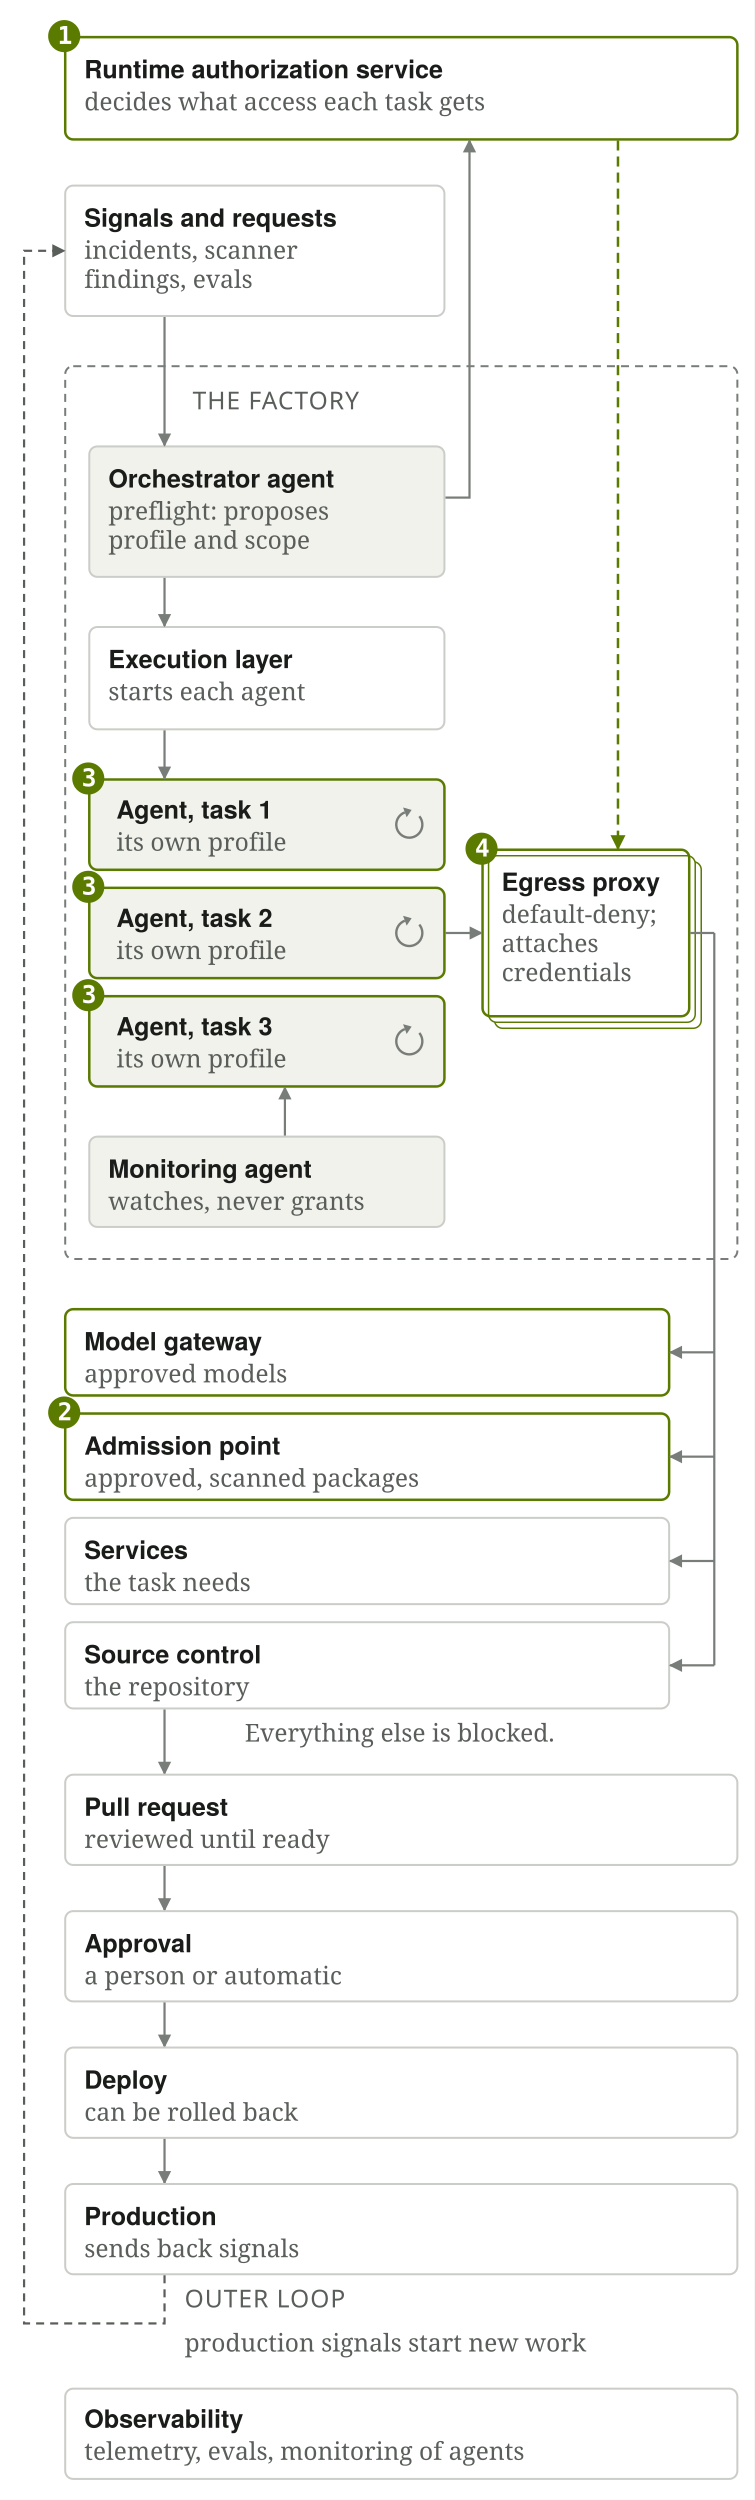
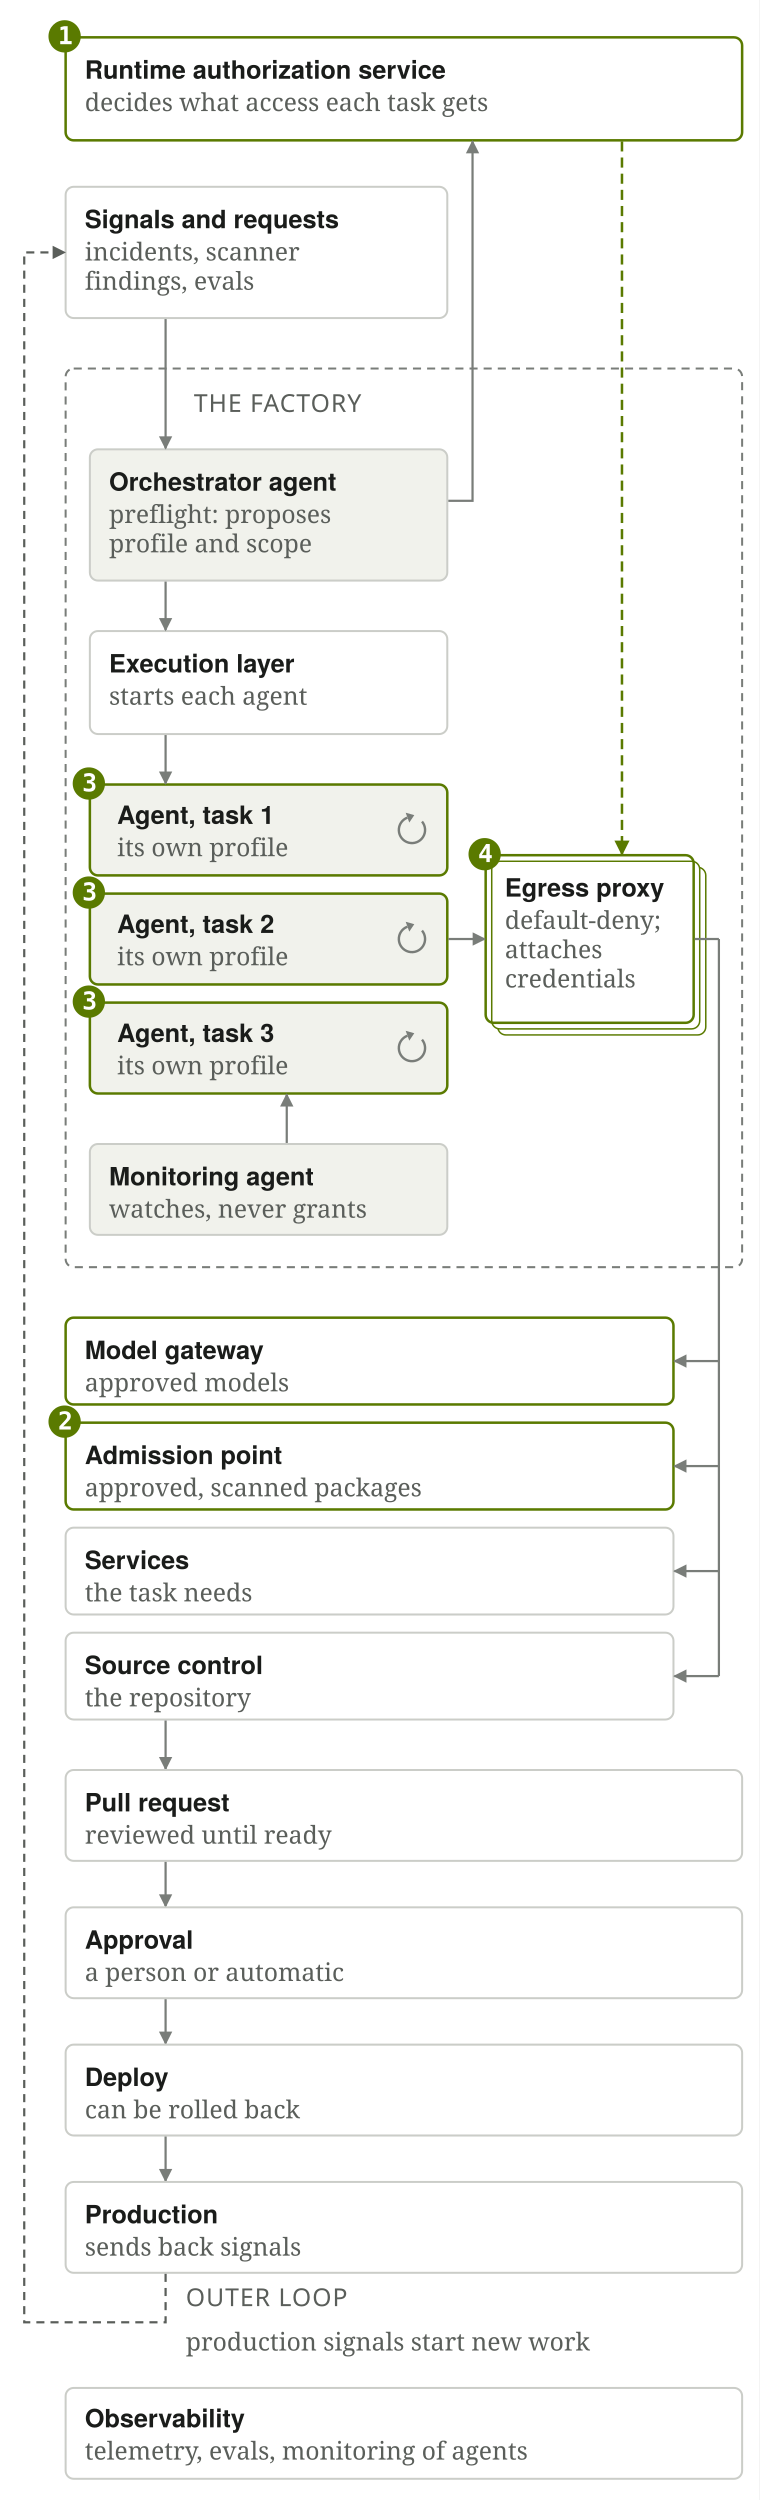
- <svg xmlns="http://www.w3.org/2000/svg" viewBox="0 0 376 1246" width="376" height="1246" role="img" aria-labelledby="sf5n-t sf5n-d">
-   <rect width="376" height="1246" fill="#FFFFFF" />
+ <svg xmlns="http://www.w3.org/2000/svg" viewBox="0 0 376 1238" width="376" height="1238" role="img" aria-labelledby="sf5n-t sf5n-d">
+   <rect width="376" height="1238" fill="#FFFFFF" />
  <defs>
    <marker id="sf5n-a" viewBox="0 0 10 10" refX="9" refY="5" markerWidth="6" markerHeight="6" orient="auto-start-reverse">
      <path d="M0 0 L10 5 L0 10 z" fill="#797D79" />
    </marker>
    <marker id="sf5n-g" viewBox="0 0 10 10" refX="9" refY="5" markerWidth="6" markerHeight="6" orient="auto-start-reverse">
      <path d="M0 0 L10 5 L0 10 z" fill="#5A7A00" />
    </marker>
    <marker id="sf5n-s" viewBox="0 0 10 10" refX="9" refY="5" markerWidth="6" markerHeight="6" orient="auto-start-reverse">
      <path d="M0 0 L10 5 L0 10 z" fill="#5A5E5A" />
    </marker>
  </defs>
  <g transform="translate(8 8)">
    <rect x="24.5" y="10.5" width="335" height="51" rx="4" fill="none" stroke="#5A7A00" stroke-width="1.25" />
    <circle cx="24" cy="10" r="8" fill="#5A7A00" />
    <text x="20.7" y="13.9" font-family="'IBM Plex Mono',ui-monospace,'SF Mono',Menlo,Consolas,monospace" font-size="12.25" fill="#FFFFFF" font-weight="600">1</text>
    <text x="34" y="31" font-family="Figtree,'Avenir Next','Helvetica Neue',sans-serif" font-size="12.5" fill="#1A1C1A" font-weight="600">Runtime authorization service</text>
    <text x="34" y="47.0" font-family="'IBM Plex Serif',Charter,Georgia,serif" font-size="12.25" fill="#5A5E5A" font-weight="400">decides what access each task gets</text>
    <rect x="24.5" y="84.5" width="189" height="65" rx="4" fill="none" stroke="#CBCDC8" stroke-width="1" />
    <text x="34" y="105" font-family="Figtree,'Avenir Next','Helvetica Neue',sans-serif" font-size="12.5" fill="#1A1C1A" font-weight="600">Signals and requests</text>
    <text x="34" y="121.0" font-family="'IBM Plex Serif',Charter,Georgia,serif" font-size="12.25" fill="#5A5E5A" font-weight="400">incidents, scanner</text>
    <text x="34" y="135.5" font-family="'IBM Plex Serif',Charter,Georgia,serif" font-size="12.25" fill="#5A5E5A" font-weight="400">findings, evals</text>
    <text x="88" y="196" font-family="'Chakra Petch','Avenir Next',sans-serif" font-size="12.25" fill="#5A5E5A" font-weight="500" letter-spacing="0.04em">THE FACTORY</text>
    <rect x="36.5" y="214.5" width="177" height="65" rx="4" fill="#F1F2EC" stroke="#CBCDC8" stroke-width="1" />
    <text x="46" y="235" font-family="Figtree,'Avenir Next','Helvetica Neue',sans-serif" font-size="12.5" fill="#1A1C1A" font-weight="600">Orchestrator agent</text>
    <text x="46" y="251.0" font-family="'IBM Plex Serif',Charter,Georgia,serif" font-size="12.25" fill="#5A5E5A" font-weight="400">preflight: proposes</text>
    <text x="46" y="265.5" font-family="'IBM Plex Serif',Charter,Georgia,serif" font-size="12.25" fill="#5A5E5A" font-weight="400">profile and scope</text>
    <path d="M74 150 L74 214" fill="none" stroke="#797D79" stroke-width="1.1" marker-end="url(#sf5n-a)" />
    <path d="M214 240 L226 240 L226 62" fill="none" stroke="#797D79" stroke-width="1.1" marker-end="url(#sf5n-a)" />
    <rect x="36.5" y="304.5" width="177" height="51" rx="4" fill="none" stroke="#CBCDC8" stroke-width="1" />
    <text x="46" y="325" font-family="Figtree,'Avenir Next','Helvetica Neue',sans-serif" font-size="12.5" fill="#1A1C1A" font-weight="600">Execution layer</text>
    <text x="46" y="341.0" font-family="'IBM Plex Serif',Charter,Georgia,serif" font-size="12.25" fill="#5A5E5A" font-weight="400">starts each agent</text>
    <path d="M74 280 L74 304" fill="none" stroke="#797D79" stroke-width="1.1" marker-end="url(#sf5n-a)" />
    <rect x="36.5" y="380.5" width="177" height="45" rx="4" fill="#F1F2EC" stroke="#5A7A00" stroke-width="1.25" />
    <circle cx="36" cy="380" r="8" fill="#5A7A00" />
    <text x="32.7" y="383.9" font-family="'IBM Plex Mono',ui-monospace,'SF Mono',Menlo,Consolas,monospace" font-size="12.25" fill="#FFFFFF" font-weight="600">3</text>
    <text x="50" y="400" font-family="Figtree,'Avenir Next','Helvetica Neue',sans-serif" font-size="12.5" fill="#1A1C1A" font-weight="600">Agent, task 1</text>
    <text x="50" y="416" font-family="'IBM Plex Serif',Charter,Georgia,serif" font-size="12.25" fill="#5A5E5A" font-weight="400">its own profile</text>
    <path d="M200.98 398.82 A6.5 6.5 0 1 1 193.78 396.89" fill="none" stroke="#797D79" stroke-width="1.2" />
    <path d="M197.16 395.66 L194.67 399.34 L192.89 394.45 z" fill="#797D79" />
    <path d="M74 356 L74 380" fill="none" stroke="#797D79" stroke-width="1.1" marker-end="url(#sf5n-a)" />
    <rect x="36.5" y="434.5" width="177" height="45" rx="4" fill="#F1F2EC" stroke="#5A7A00" stroke-width="1.25" />
    <circle cx="36" cy="434" r="8" fill="#5A7A00" />
    <text x="32.7" y="437.9" font-family="'IBM Plex Mono',ui-monospace,'SF Mono',Menlo,Consolas,monospace" font-size="12.25" fill="#FFFFFF" font-weight="600">3</text>
    <text x="50" y="454" font-family="Figtree,'Avenir Next','Helvetica Neue',sans-serif" font-size="12.5" fill="#1A1C1A" font-weight="600">Agent, task 2</text>
    <text x="50" y="470" font-family="'IBM Plex Serif',Charter,Georgia,serif" font-size="12.25" fill="#5A5E5A" font-weight="400">its own profile</text>
    <path d="M200.98 452.82 A6.5 6.5 0 1 1 193.78 450.89" fill="none" stroke="#797D79" stroke-width="1.2" />
    <path d="M197.16 449.66 L194.67 453.34 L192.89 448.45 z" fill="#797D79" />
    <rect x="36.5" y="488.5" width="177" height="45" rx="4" fill="#F1F2EC" stroke="#5A7A00" stroke-width="1.25" />
    <circle cx="36" cy="488" r="8" fill="#5A7A00" />
    <text x="32.7" y="491.9" font-family="'IBM Plex Mono',ui-monospace,'SF Mono',Menlo,Consolas,monospace" font-size="12.25" fill="#FFFFFF" font-weight="600">3</text>
    <text x="50" y="508" font-family="Figtree,'Avenir Next','Helvetica Neue',sans-serif" font-size="12.5" fill="#1A1C1A" font-weight="600">Agent, task 3</text>
    <text x="50" y="524" font-family="'IBM Plex Serif',Charter,Georgia,serif" font-size="12.25" fill="#5A5E5A" font-weight="400">its own profile</text>
    <path d="M200.98 506.82 A6.5 6.5 0 1 1 193.78 504.89" fill="none" stroke="#797D79" stroke-width="1.2" />
    <path d="M197.16 503.66 L194.67 507.34 L192.89 502.45 z" fill="#797D79" />
    <rect x="36.5" y="558.5" width="177" height="45" rx="4" fill="#F1F2EC" stroke="#CBCDC8" stroke-width="1" />
    <text x="46" y="579" font-family="Figtree,'Avenir Next','Helvetica Neue',sans-serif" font-size="12.5" fill="#1A1C1A" font-weight="600">Monitoring agent</text>
    <text x="46" y="595.0" font-family="'IBM Plex Serif',Charter,Georgia,serif" font-size="12.25" fill="#5A5E5A" font-weight="400">watches, never grants</text>
    <path d="M134 558 L134 534" fill="none" stroke="#797D79" stroke-width="1.1" marker-end="url(#sf5n-a)" />
    <rect x="24.5" y="174.5" width="335" height="445" rx="4" fill="none" stroke="#797D79" stroke-width="1" stroke-dasharray="4 3" />
    <rect x="238.5" y="421.5" width="103" height="83" rx="4" fill="#FFFFFF" stroke="#5A7A00" stroke-width="0.75" />
    <rect x="235.5" y="418.5" width="103" height="83" rx="4" fill="#FFFFFF" stroke="#5A7A00" stroke-width="0.75" />
    <rect x="232.5" y="415.5" width="103" height="83" rx="4" fill="none" stroke="#5A7A00" stroke-width="1.25" />
    <circle cx="232" cy="415" r="8" fill="#5A7A00" />
    <text x="228.7" y="418.9" font-family="'IBM Plex Mono',ui-monospace,'SF Mono',Menlo,Consolas,monospace" font-size="12.25" fill="#FFFFFF" font-weight="600">4</text>
    <text x="242" y="436" font-family="Figtree,'Avenir Next','Helvetica Neue',sans-serif" font-size="12.5" fill="#1A1C1A" font-weight="600">Egress proxy</text>
    <text x="242" y="452.0" font-family="'IBM Plex Serif',Charter,Georgia,serif" font-size="12.25" fill="#5A5E5A" font-weight="400">default-deny;</text>
    <text x="242" y="466.5" font-family="'IBM Plex Serif',Charter,Georgia,serif" font-size="12.25" fill="#5A5E5A" font-weight="400">attaches</text>
    <text x="242" y="481.0" font-family="'IBM Plex Serif',Charter,Georgia,serif" font-size="12.25" fill="#5A5E5A" font-weight="400">credentials</text>
    <path d="M214 457 L232 457" fill="none" stroke="#797D79" stroke-width="1.1" marker-end="url(#sf5n-a)" />
    <path d="M300 62 L300 415" fill="none" stroke="#5A7A00" stroke-width="1.25" stroke-dasharray="5 3" marker-end="url(#sf5n-g)" />
    <rect x="24.5" y="644.5" width="301" height="43" rx="4" fill="none" stroke="#5A7A00" stroke-width="1.25" />
    <text x="34" y="665" font-family="Figtree,'Avenir Next','Helvetica Neue',sans-serif" font-size="12.5" fill="#1A1C1A" font-weight="600">Model gateway</text>
    <text x="34" y="681.0" font-family="'IBM Plex Serif',Charter,Georgia,serif" font-size="12.25" fill="#5A5E5A" font-weight="400">approved models</text>
    <rect x="24.5" y="696.5" width="301" height="43" rx="4" fill="none" stroke="#5A7A00" stroke-width="1.25" />
    <circle cx="24" cy="696" r="8" fill="#5A7A00" />
    <text x="20.7" y="699.9" font-family="'IBM Plex Mono',ui-monospace,'SF Mono',Menlo,Consolas,monospace" font-size="12.25" fill="#FFFFFF" font-weight="600">2</text>
    <text x="34" y="717" font-family="Figtree,'Avenir Next','Helvetica Neue',sans-serif" font-size="12.5" fill="#1A1C1A" font-weight="600">Admission point</text>
    <text x="34" y="733.0" font-family="'IBM Plex Serif',Charter,Georgia,serif" font-size="12.25" fill="#5A5E5A" font-weight="400">approved, scanned packages</text>
    <rect x="24.5" y="748.5" width="301" height="43" rx="4" fill="none" stroke="#CBCDC8" stroke-width="1" />
    <text x="34" y="769" font-family="Figtree,'Avenir Next','Helvetica Neue',sans-serif" font-size="12.5" fill="#1A1C1A" font-weight="600">Services</text>
    <text x="34" y="785.0" font-family="'IBM Plex Serif',Charter,Georgia,serif" font-size="12.25" fill="#5A5E5A" font-weight="400">the task needs</text>
    <rect x="24.5" y="800.5" width="301" height="43" rx="4" fill="none" stroke="#CBCDC8" stroke-width="1" />
    <text x="34" y="821" font-family="Figtree,'Avenir Next','Helvetica Neue',sans-serif" font-size="12.5" fill="#1A1C1A" font-weight="600">Source control</text>
    <text x="34" y="837.0" font-family="'IBM Plex Serif',Charter,Georgia,serif" font-size="12.25" fill="#5A5E5A" font-weight="400">the repository</text>
    <path d="M336 457 L348 457" fill="none" stroke="#797D79" stroke-width="1.1" />
    <path d="M348 457 L348 822" fill="none" stroke="#797D79" stroke-width="1.1" />
    <path d="M348 666 L326 666" fill="none" stroke="#797D79" stroke-width="1.1" marker-end="url(#sf5n-a)" />
    <path d="M348 718 L326 718" fill="none" stroke="#797D79" stroke-width="1.1" marker-end="url(#sf5n-a)" />
    <path d="M348 770 L326 770" fill="none" stroke="#797D79" stroke-width="1.1" marker-end="url(#sf5n-a)" />
    <path d="M348 822 L326 822" fill="none" stroke="#797D79" stroke-width="1.1" marker-end="url(#sf5n-a)" />
-     <text x="114" y="860" font-family="'IBM Plex Serif',Charter,Georgia,serif" font-size="12.25" fill="#5A5E5A" font-weight="400">Everything else is blocked.</text>
-     <path d="M74 844 L74 876" fill="none" stroke="#797D79" stroke-width="1.1" marker-end="url(#sf5n-a)" />
-     <rect x="24.5" y="876.5" width="335" height="45" rx="4" fill="none" stroke="#CBCDC8" stroke-width="1" />
-     <text x="34" y="897" font-family="Figtree,'Avenir Next','Helvetica Neue',sans-serif" font-size="12.5" fill="#1A1C1A" font-weight="600">Pull request</text>
-     <text x="34" y="913.0" font-family="'IBM Plex Serif',Charter,Georgia,serif" font-size="12.25" fill="#5A5E5A" font-weight="400">reviewed until ready</text>
-     <path d="M74 922 L74 944" fill="none" stroke="#797D79" stroke-width="1.1" marker-end="url(#sf5n-a)" />
-     <rect x="24.5" y="944.5" width="335" height="45" rx="4" fill="none" stroke="#CBCDC8" stroke-width="1" />
-     <text x="34" y="965" font-family="Figtree,'Avenir Next','Helvetica Neue',sans-serif" font-size="12.5" fill="#1A1C1A" font-weight="600">Approval</text>
-     <text x="34" y="981.0" font-family="'IBM Plex Serif',Charter,Georgia,serif" font-size="12.25" fill="#5A5E5A" font-weight="400">a person or automatic</text>
-     <path d="M74 990 L74 1012" fill="none" stroke="#797D79" stroke-width="1.1" marker-end="url(#sf5n-a)" />
-     <rect x="24.5" y="1012.5" width="335" height="45" rx="4" fill="none" stroke="#CBCDC8" stroke-width="1" />
-     <text x="34" y="1033" font-family="Figtree,'Avenir Next','Helvetica Neue',sans-serif" font-size="12.5" fill="#1A1C1A" font-weight="600">Deploy</text>
-     <text x="34" y="1049.0" font-family="'IBM Plex Serif',Charter,Georgia,serif" font-size="12.25" fill="#5A5E5A" font-weight="400">can be rolled back</text>
-     <path d="M74 1058 L74 1080" fill="none" stroke="#797D79" stroke-width="1.1" marker-end="url(#sf5n-a)" />
-     <rect x="24.5" y="1080.5" width="335" height="45" rx="4" fill="none" stroke="#CBCDC8" stroke-width="1" />
-     <text x="34" y="1101" font-family="Figtree,'Avenir Next','Helvetica Neue',sans-serif" font-size="12.5" fill="#1A1C1A" font-weight="600">Production</text>
-     <text x="34" y="1117.0" font-family="'IBM Plex Serif',Charter,Georgia,serif" font-size="12.25" fill="#5A5E5A" font-weight="400">sends back signals</text>
-     <path d="M74 1126 L74 1150 L4 1150 L4 117 L24 117" fill="none" stroke="#5A5E5A" stroke-width="1.1" stroke-dasharray="4 3" marker-end="url(#sf5n-s)" />
-     <text x="84" y="1142" font-family="'Chakra Petch','Avenir Next',sans-serif" font-size="12.25" fill="#5A5E5A" font-weight="500" letter-spacing="0.04em">OUTER LOOP</text>
-     <text x="84" y="1164" font-family="'IBM Plex Serif',Charter,Georgia,serif" font-size="12.25" fill="#5A5E5A" font-weight="400">production signals start new work</text>
-     <rect x="24.5" y="1182.5" width="335" height="45" rx="4" fill="none" stroke="#CBCDC8" stroke-width="1" />
-     <text x="34" y="1202" font-family="Figtree,'Avenir Next','Helvetica Neue',sans-serif" font-size="12.5" fill="#1A1C1A" font-weight="600">Observability</text>
-     <text x="34" y="1218" font-family="'IBM Plex Serif',Charter,Georgia,serif" font-size="12.25" fill="#5A5E5A" font-weight="400">telemetry, evals, monitoring of agents</text>
+     <path d="M74 844 L74 868" fill="none" stroke="#797D79" stroke-width="1.1" marker-end="url(#sf5n-a)" />
+     <rect x="24.5" y="868.5" width="335" height="45" rx="4" fill="none" stroke="#CBCDC8" stroke-width="1" />
+     <text x="34" y="889" font-family="Figtree,'Avenir Next','Helvetica Neue',sans-serif" font-size="12.5" fill="#1A1C1A" font-weight="600">Pull request</text>
+     <text x="34" y="905.0" font-family="'IBM Plex Serif',Charter,Georgia,serif" font-size="12.25" fill="#5A5E5A" font-weight="400">reviewed until ready</text>
+     <path d="M74 914 L74 936" fill="none" stroke="#797D79" stroke-width="1.1" marker-end="url(#sf5n-a)" />
+     <rect x="24.5" y="936.5" width="335" height="45" rx="4" fill="none" stroke="#CBCDC8" stroke-width="1" />
+     <text x="34" y="957" font-family="Figtree,'Avenir Next','Helvetica Neue',sans-serif" font-size="12.5" fill="#1A1C1A" font-weight="600">Approval</text>
+     <text x="34" y="973.0" font-family="'IBM Plex Serif',Charter,Georgia,serif" font-size="12.25" fill="#5A5E5A" font-weight="400">a person or automatic</text>
+     <path d="M74 982 L74 1004" fill="none" stroke="#797D79" stroke-width="1.1" marker-end="url(#sf5n-a)" />
+     <rect x="24.5" y="1004.5" width="335" height="45" rx="4" fill="none" stroke="#CBCDC8" stroke-width="1" />
+     <text x="34" y="1025" font-family="Figtree,'Avenir Next','Helvetica Neue',sans-serif" font-size="12.5" fill="#1A1C1A" font-weight="600">Deploy</text>
+     <text x="34" y="1041.0" font-family="'IBM Plex Serif',Charter,Georgia,serif" font-size="12.25" fill="#5A5E5A" font-weight="400">can be rolled back</text>
+     <path d="M74 1050 L74 1072" fill="none" stroke="#797D79" stroke-width="1.1" marker-end="url(#sf5n-a)" />
+     <rect x="24.5" y="1072.5" width="335" height="45" rx="4" fill="none" stroke="#CBCDC8" stroke-width="1" />
+     <text x="34" y="1093" font-family="Figtree,'Avenir Next','Helvetica Neue',sans-serif" font-size="12.5" fill="#1A1C1A" font-weight="600">Production</text>
+     <text x="34" y="1109.0" font-family="'IBM Plex Serif',Charter,Georgia,serif" font-size="12.25" fill="#5A5E5A" font-weight="400">sends back signals</text>
+     <path d="M74 1118 L74 1142 L4 1142 L4 117 L24 117" fill="none" stroke="#5A5E5A" stroke-width="1.1" stroke-dasharray="4 3" marker-end="url(#sf5n-s)" />
+     <text x="84" y="1134" font-family="'Chakra Petch','Avenir Next',sans-serif" font-size="12.25" fill="#5A5E5A" font-weight="500" letter-spacing="0.04em">OUTER LOOP</text>
+     <text x="84" y="1156" font-family="'IBM Plex Serif',Charter,Georgia,serif" font-size="12.25" fill="#5A5E5A" font-weight="400">production signals start new work</text>
+     <rect x="24.5" y="1174.5" width="335" height="45" rx="4" fill="none" stroke="#CBCDC8" stroke-width="1" />
+     <text x="34" y="1194" font-family="Figtree,'Avenir Next','Helvetica Neue',sans-serif" font-size="12.5" fill="#1A1C1A" font-weight="600">Observability</text>
+     <text x="34" y="1210" font-family="'IBM Plex Serif',Charter,Georgia,serif" font-size="12.25" fill="#5A5E5A" font-weight="400">telemetry, evals, monitoring of agents</text>
  </g>
</svg>
